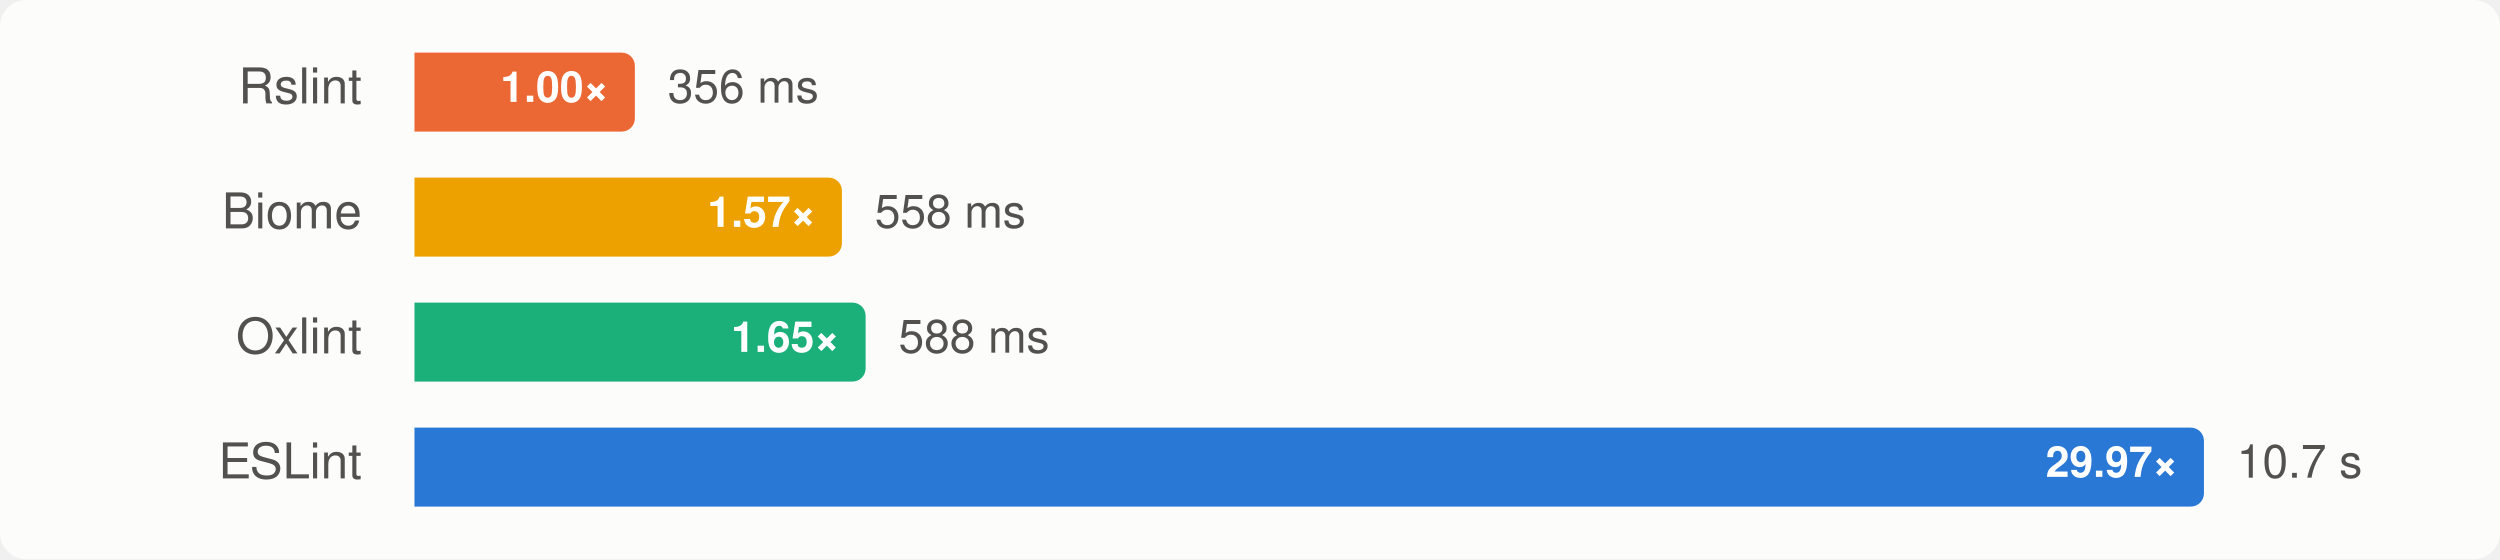
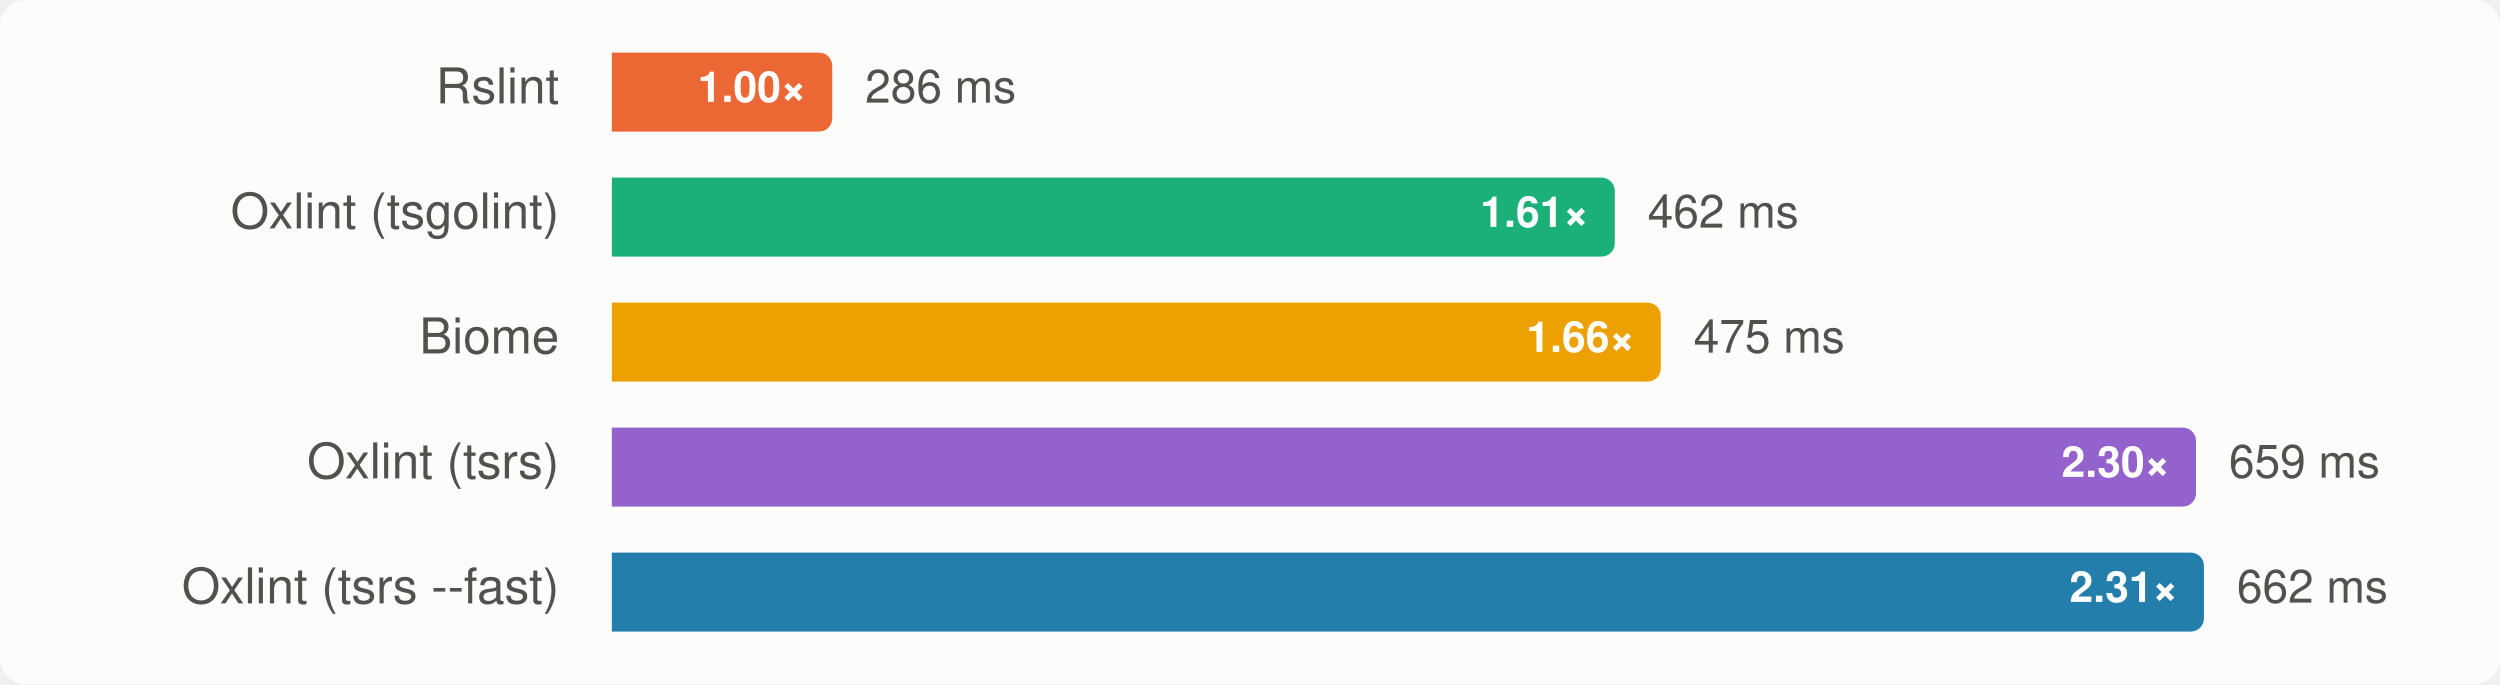
- <svg xmlns="http://www.w3.org/2000/svg" width="760" height="170" viewBox="0 0 760 170" font-family="-apple-system, BlinkMacSystemFont, 'Segoe UI', Helvetica, Arial, sans-serif" role="img" aria-label="Group B, rstack-cli: median wall time, lower is better">
+ <svg xmlns="http://www.w3.org/2000/svg" width="760" height="208" viewBox="0 0 760 208" font-family="-apple-system, BlinkMacSystemFont, 'Segoe UI', Helvetica, Arial, sans-serif" role="img" aria-label="Group B, rstack-cli: median wall time, lower is better">
  <style>
    .surface { fill: #fcfcfb; }
    .t-primary { fill: #0b0b0b; }
    .t-secondary { fill: #52514e; }
    .ratio { fill: #ffffff; }
-     .bar-eslint { fill: #2a78d6; }
    .bar-rslint { fill: #eb6834; }
    .bar-oxlint { fill: #1baf7a; }
+     .bar-oxlint-tsgolint { fill: #1baf7a; }
+     .bar-oxlint-tsrs { fill: #9362cc; }
+     .bar-oxlint-tsrs-fast { fill: #247eab; }
    .bar-biome { fill: #eda100; }
    @media (prefers-color-scheme: dark) {
      .surface { fill: #1a1a19; }
      .t-primary { fill: #f0efec; }
      .t-secondary { fill: #c3c2b7; }
-       .bar-eslint { fill: #3987e5; }
      .bar-rslint { fill: #d95926; }
      .bar-oxlint { fill: #199e70; }
+       .bar-oxlint-tsgolint { fill: #199e70; }
+       .bar-oxlint-tsrs { fill: #a47ad7; }
+       .bar-oxlint-tsrs-fast { fill: #3b94bd; }
      .bar-biome { fill: #c98500; }
    }
  </style>
-   <rect class="surface" width="760" height="170" rx="8" />
+   <rect class="surface" width="760" height="208" rx="8" />
  <g>
-     <text class="t-secondary" x="110" y="28" text-anchor="end" dominant-baseline="central" font-size="15">Rslint</text>
-     <path class="bar-rslint" d="M126,16H189A4,4 0 0 1 193,20V36A4,4 0 0 1 189,40H126Z" />
-     <text class="ratio" x="185" y="28" text-anchor="end" dominant-baseline="central" font-size="13" font-weight="700">1.00×</text>
-     <text class="t-secondary" x="203" y="28" dominant-baseline="central" font-size="14">356 ms</text>
+     <text class="t-secondary" x="170" y="28" text-anchor="end" dominant-baseline="central" font-size="15">Rslint</text>
+     <path class="bar-rslint" d="M186,16H249A4,4 0 0 1 253,20V36A4,4 0 0 1 249,40H186Z" />
+     <text class="ratio" x="245" y="28" text-anchor="end" dominant-baseline="central" font-size="13" font-weight="700">1.00×</text>
+     <text class="t-secondary" x="263" y="28" dominant-baseline="central" font-size="14">286 ms</text>
  </g>
  <g>
-     <text class="t-secondary" x="110" y="66" text-anchor="end" dominant-baseline="central" font-size="15">Biome</text>
-     <path class="bar-biome" d="M126,54H251.939A4,4 0 0 1 255.939,58V74A4,4 0 0 1 251.939,78H126Z" />
-     <text class="ratio" x="247.939" y="66" text-anchor="end" dominant-baseline="central" font-size="13" font-weight="700">1.57×</text>
-     <text class="t-secondary" x="265.939" y="66" dominant-baseline="central" font-size="14">558 ms</text>
+     <text class="t-secondary" x="170" y="66" text-anchor="end" dominant-baseline="central" font-size="15">Oxlint (tsgolint)</text>
+     <path class="bar-oxlint-tsgolint" d="M186,54H486.89A4,4 0 0 1 490.89,58V74A4,4 0 0 1 486.89,78H186Z" />
+     <text class="ratio" x="482.89" y="66" text-anchor="end" dominant-baseline="central" font-size="13" font-weight="700">1.61×</text>
+     <text class="t-secondary" x="500.89" y="66" dominant-baseline="central" font-size="14">462 ms</text>
  </g>
  <g>
-     <text class="t-secondary" x="110" y="104" text-anchor="end" dominant-baseline="central" font-size="15">Oxlint</text>
-     <path class="bar-oxlint" d="M126,92H259.148A4,4 0 0 1 263.148,96V112A4,4 0 0 1 259.148,116H126Z" />
-     <text class="ratio" x="255.148" y="104" text-anchor="end" dominant-baseline="central" font-size="13" font-weight="700">1.65×</text>
-     <text class="t-secondary" x="273.148" y="104" dominant-baseline="central" font-size="14">588 ms</text>
+     <text class="t-secondary" x="170" y="104" text-anchor="end" dominant-baseline="central" font-size="15">Biome</text>
+     <path class="bar-biome" d="M186,92H500.875A4,4 0 0 1 504.875,96V112A4,4 0 0 1 500.875,116H186Z" />
+     <text class="ratio" x="496.875" y="104" text-anchor="end" dominant-baseline="central" font-size="13" font-weight="700">1.66×</text>
+     <text class="t-secondary" x="514.875" y="104" dominant-baseline="central" font-size="14">475 ms</text>
  </g>
  <g>
-     <text class="t-secondary" x="110" y="142" text-anchor="end" dominant-baseline="central" font-size="15">ESLint</text>
-     <path class="bar-eslint" d="M126,130H666A4,4 0 0 1 670,134V150A4,4 0 0 1 666,154H126Z" />
-     <text class="ratio" x="662" y="142" text-anchor="end" dominant-baseline="central" font-size="13" font-weight="700">29.97×</text>
-     <text class="t-secondary" x="680" y="142" dominant-baseline="central" font-size="14">10.7 s</text>
+     <text class="t-secondary" x="170" y="142" text-anchor="end" dominant-baseline="central" font-size="15">Oxlint (tsrs)</text>
+     <path class="bar-oxlint-tsrs" d="M186,130H663.585A4,4 0 0 1 667.585,134V150A4,4 0 0 1 663.585,154H186Z" />
+     <text class="ratio" x="659.585" y="142" text-anchor="end" dominant-baseline="central" font-size="13" font-weight="700">2.30×</text>
+     <text class="t-secondary" x="677.585" y="142" dominant-baseline="central" font-size="14">659 ms</text>
+   </g>
+   <g>
+     <text class="t-secondary" x="170" y="180" text-anchor="end" dominant-baseline="central" font-size="15">Oxlint (tsrs --fast)</text>
+     <path class="bar-oxlint-tsrs-fast" d="M186,168H666A4,4 0 0 1 670,172V188A4,4 0 0 1 666,192H186Z" />
+     <text class="ratio" x="662" y="180" text-anchor="end" dominant-baseline="central" font-size="13" font-weight="700">2.31×</text>
+     <text class="t-secondary" x="680" y="180" dominant-baseline="central" font-size="14">662 ms</text>
  </g>
</svg>
